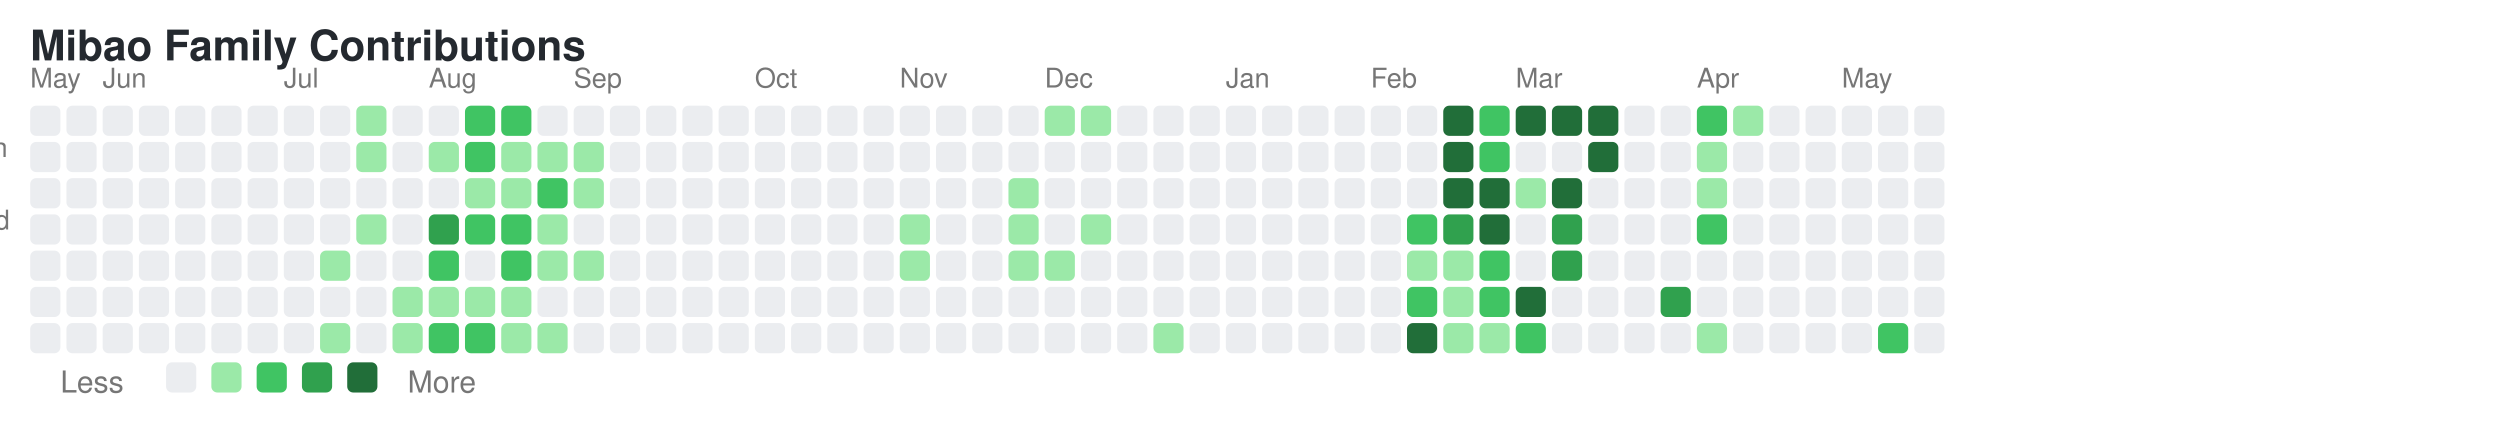
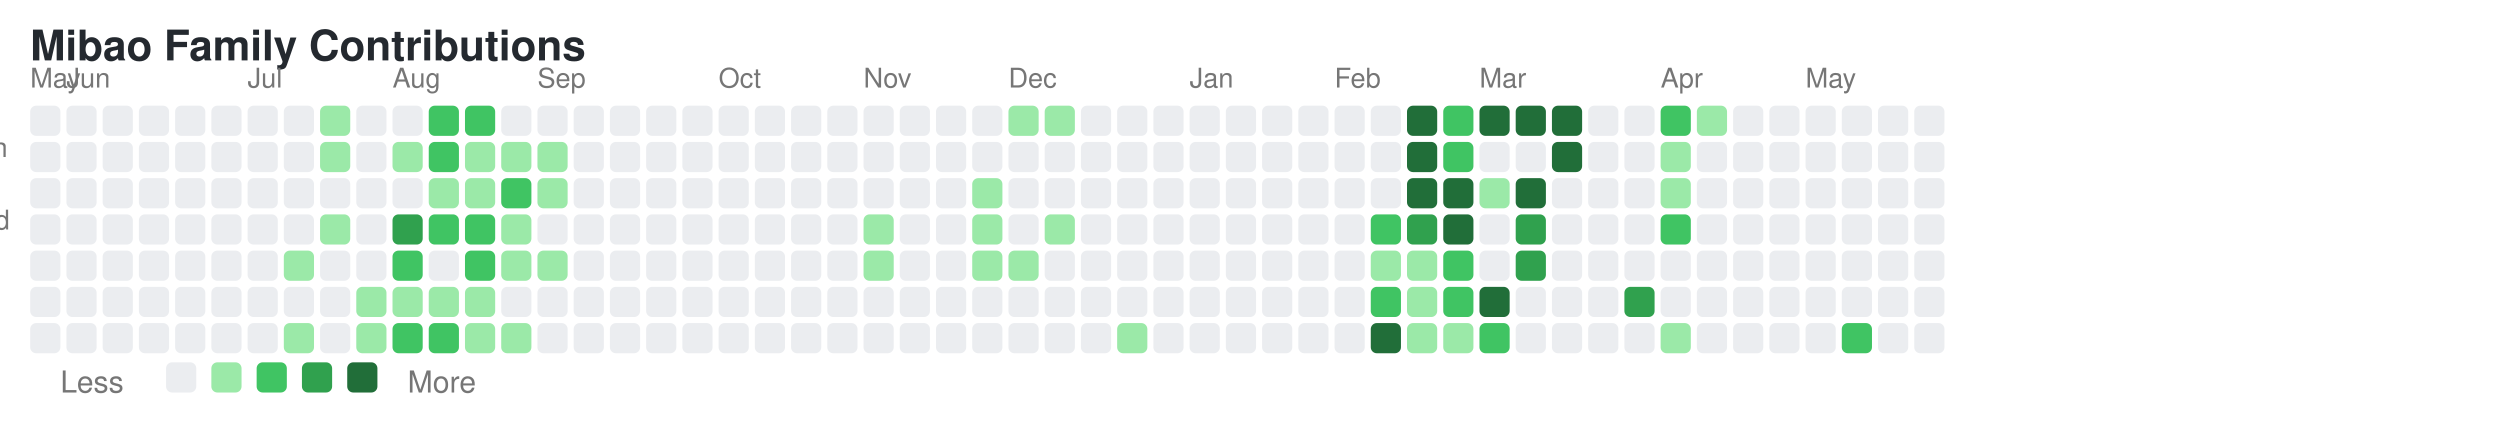
<svg xmlns="http://www.w3.org/2000/svg" width="828" height="140">
  <text x="10" y="20" font-family="-apple-system, BlinkMacSystemFont, Segoe UI, Helvetica, Arial, sans-serif" font-size="14" font-weight="600" fill="#24292f">Mibao Family Contributions</text>
  <g transform="translate(10, 35)">
    <text x="0" y="-6" font-family="-apple-system, BlinkMacSystemFont, Segoe UI, Helvetica, Arial, sans-serif" font-size="9" fill="#767676">May</text>
-     <text x="24" y="-6" font-family="-apple-system, BlinkMacSystemFont, Segoe UI, Helvetica, Arial, sans-serif" font-size="9" fill="#767676">Jun</text>
-     <text x="84" y="-6" font-family="-apple-system, BlinkMacSystemFont, Segoe UI, Helvetica, Arial, sans-serif" font-size="9" fill="#767676">Jul</text>
-     <text x="132" y="-6" font-family="-apple-system, BlinkMacSystemFont, Segoe UI, Helvetica, Arial, sans-serif" font-size="9" fill="#767676">Aug</text>
-     <text x="180" y="-6" font-family="-apple-system, BlinkMacSystemFont, Segoe UI, Helvetica, Arial, sans-serif" font-size="9" fill="#767676">Sep</text>
-     <text x="240" y="-6" font-family="-apple-system, BlinkMacSystemFont, Segoe UI, Helvetica, Arial, sans-serif" font-size="9" fill="#767676">Oct</text>
-     <text x="288" y="-6" font-family="-apple-system, BlinkMacSystemFont, Segoe UI, Helvetica, Arial, sans-serif" font-size="9" fill="#767676">Nov</text>
-     <text x="336" y="-6" font-family="-apple-system, BlinkMacSystemFont, Segoe UI, Helvetica, Arial, sans-serif" font-size="9" fill="#767676">Dec</text>
-     <text x="396" y="-6" font-family="-apple-system, BlinkMacSystemFont, Segoe UI, Helvetica, Arial, sans-serif" font-size="9" fill="#767676">Jan</text>
-     <text x="444" y="-6" font-family="-apple-system, BlinkMacSystemFont, Segoe UI, Helvetica, Arial, sans-serif" font-size="9" fill="#767676">Feb</text>
-     <text x="492" y="-6" font-family="-apple-system, BlinkMacSystemFont, Segoe UI, Helvetica, Arial, sans-serif" font-size="9" fill="#767676">Mar</text>
-     <text x="552" y="-6" font-family="-apple-system, BlinkMacSystemFont, Segoe UI, Helvetica, Arial, sans-serif" font-size="9" fill="#767676">Apr</text>
-     <text x="600" y="-6" font-family="-apple-system, BlinkMacSystemFont, Segoe UI, Helvetica, Arial, sans-serif" font-size="9" fill="#767676">May</text>
+     <text x="12" y="-6" font-family="-apple-system, BlinkMacSystemFont, Segoe UI, Helvetica, Arial, sans-serif" font-size="9" fill="#767676">Jun</text>
+     <text x="72" y="-6" font-family="-apple-system, BlinkMacSystemFont, Segoe UI, Helvetica, Arial, sans-serif" font-size="9" fill="#767676">Jul</text>
+     <text x="120" y="-6" font-family="-apple-system, BlinkMacSystemFont, Segoe UI, Helvetica, Arial, sans-serif" font-size="9" fill="#767676">Aug</text>
+     <text x="168" y="-6" font-family="-apple-system, BlinkMacSystemFont, Segoe UI, Helvetica, Arial, sans-serif" font-size="9" fill="#767676">Sep</text>
+     <text x="228" y="-6" font-family="-apple-system, BlinkMacSystemFont, Segoe UI, Helvetica, Arial, sans-serif" font-size="9" fill="#767676">Oct</text>
+     <text x="276" y="-6" font-family="-apple-system, BlinkMacSystemFont, Segoe UI, Helvetica, Arial, sans-serif" font-size="9" fill="#767676">Nov</text>
+     <text x="324" y="-6" font-family="-apple-system, BlinkMacSystemFont, Segoe UI, Helvetica, Arial, sans-serif" font-size="9" fill="#767676">Dec</text>
+     <text x="384" y="-6" font-family="-apple-system, BlinkMacSystemFont, Segoe UI, Helvetica, Arial, sans-serif" font-size="9" fill="#767676">Jan</text>
+     <text x="432" y="-6" font-family="-apple-system, BlinkMacSystemFont, Segoe UI, Helvetica, Arial, sans-serif" font-size="9" fill="#767676">Feb</text>
+     <text x="480" y="-6" font-family="-apple-system, BlinkMacSystemFont, Segoe UI, Helvetica, Arial, sans-serif" font-size="9" fill="#767676">Mar</text>
+     <text x="540" y="-6" font-family="-apple-system, BlinkMacSystemFont, Segoe UI, Helvetica, Arial, sans-serif" font-size="9" fill="#767676">Apr</text>
+     <text x="588" y="-6" font-family="-apple-system, BlinkMacSystemFont, Segoe UI, Helvetica, Arial, sans-serif" font-size="9" fill="#767676">May</text>
    <text x="-25" y="17.0" font-family="-apple-system, BlinkMacSystemFont, Segoe UI, Helvetica, Arial, sans-serif" font-size="9" fill="#767676">Mon</text>
    <text x="-25" y="41.0" font-family="-apple-system, BlinkMacSystemFont, Segoe UI, Helvetica, Arial, sans-serif" font-size="9" fill="#767676">Wed</text>
    <text x="-25" y="65.0" font-family="-apple-system, BlinkMacSystemFont, Segoe UI, Helvetica, Arial, sans-serif" font-size="9" fill="#767676">Fri</text>
    <rect x="0" y="0" width="10" height="10" fill="#ebedf0" rx="2" />
    <rect x="0" y="12" width="10" height="10" fill="#ebedf0" rx="2" />
    <rect x="0" y="24" width="10" height="10" fill="#ebedf0" rx="2" />
    <rect x="0" y="36" width="10" height="10" fill="#ebedf0" rx="2" />
    <rect x="0" y="48" width="10" height="10" fill="#ebedf0" rx="2" />
    <rect x="0" y="60" width="10" height="10" fill="#ebedf0" rx="2" />
    <rect x="0" y="72" width="10" height="10" fill="#ebedf0" rx="2" />
    <rect x="12" y="0" width="10" height="10" fill="#ebedf0" rx="2" />
    <rect x="12" y="12" width="10" height="10" fill="#ebedf0" rx="2" />
    <rect x="12" y="24" width="10" height="10" fill="#ebedf0" rx="2" />
    <rect x="12" y="36" width="10" height="10" fill="#ebedf0" rx="2" />
    <rect x="12" y="48" width="10" height="10" fill="#ebedf0" rx="2" />
    <rect x="12" y="60" width="10" height="10" fill="#ebedf0" rx="2" />
    <rect x="12" y="72" width="10" height="10" fill="#ebedf0" rx="2" />
    <rect x="24" y="0" width="10" height="10" fill="#ebedf0" rx="2" />
    <rect x="24" y="12" width="10" height="10" fill="#ebedf0" rx="2" />
    <rect x="24" y="24" width="10" height="10" fill="#ebedf0" rx="2" />
    <rect x="24" y="36" width="10" height="10" fill="#ebedf0" rx="2" />
    <rect x="24" y="48" width="10" height="10" fill="#ebedf0" rx="2" />
    <rect x="24" y="60" width="10" height="10" fill="#ebedf0" rx="2" />
    <rect x="24" y="72" width="10" height="10" fill="#ebedf0" rx="2" />
    <rect x="36" y="0" width="10" height="10" fill="#ebedf0" rx="2" />
    <rect x="36" y="12" width="10" height="10" fill="#ebedf0" rx="2" />
    <rect x="36" y="24" width="10" height="10" fill="#ebedf0" rx="2" />
    <rect x="36" y="36" width="10" height="10" fill="#ebedf0" rx="2" />
    <rect x="36" y="48" width="10" height="10" fill="#ebedf0" rx="2" />
    <rect x="36" y="60" width="10" height="10" fill="#ebedf0" rx="2" />
    <rect x="36" y="72" width="10" height="10" fill="#ebedf0" rx="2" />
    <rect x="48" y="0" width="10" height="10" fill="#ebedf0" rx="2" />
    <rect x="48" y="12" width="10" height="10" fill="#ebedf0" rx="2" />
    <rect x="48" y="24" width="10" height="10" fill="#ebedf0" rx="2" />
    <rect x="48" y="36" width="10" height="10" fill="#ebedf0" rx="2" />
    <rect x="48" y="48" width="10" height="10" fill="#ebedf0" rx="2" />
    <rect x="48" y="60" width="10" height="10" fill="#ebedf0" rx="2" />
    <rect x="48" y="72" width="10" height="10" fill="#ebedf0" rx="2" />
    <rect x="60" y="0" width="10" height="10" fill="#ebedf0" rx="2" />
    <rect x="60" y="12" width="10" height="10" fill="#ebedf0" rx="2" />
    <rect x="60" y="24" width="10" height="10" fill="#ebedf0" rx="2" />
    <rect x="60" y="36" width="10" height="10" fill="#ebedf0" rx="2" />
    <rect x="60" y="48" width="10" height="10" fill="#ebedf0" rx="2" />
    <rect x="60" y="60" width="10" height="10" fill="#ebedf0" rx="2" />
    <rect x="60" y="72" width="10" height="10" fill="#ebedf0" rx="2" />
    <rect x="72" y="0" width="10" height="10" fill="#ebedf0" rx="2" />
    <rect x="72" y="12" width="10" height="10" fill="#ebedf0" rx="2" />
    <rect x="72" y="24" width="10" height="10" fill="#ebedf0" rx="2" />
    <rect x="72" y="36" width="10" height="10" fill="#ebedf0" rx="2" />
    <rect x="72" y="48" width="10" height="10" fill="#ebedf0" rx="2" />
    <rect x="72" y="60" width="10" height="10" fill="#ebedf0" rx="2" />
    <rect x="72" y="72" width="10" height="10" fill="#ebedf0" rx="2" />
    <rect x="84" y="0" width="10" height="10" fill="#ebedf0" rx="2" />
    <rect x="84" y="12" width="10" height="10" fill="#ebedf0" rx="2" />
    <rect x="84" y="24" width="10" height="10" fill="#ebedf0" rx="2" />
    <rect x="84" y="36" width="10" height="10" fill="#ebedf0" rx="2" />
-     <rect x="84" y="48" width="10" height="10" fill="#ebedf0" rx="2" />
+     <rect x="84" y="48" width="10" height="10" fill="#9be9a8" rx="2" />
    <rect x="84" y="60" width="10" height="10" fill="#ebedf0" rx="2" />
-     <rect x="84" y="72" width="10" height="10" fill="#ebedf0" rx="2" />
-     <rect x="96" y="0" width="10" height="10" fill="#ebedf0" rx="2" />
-     <rect x="96" y="12" width="10" height="10" fill="#ebedf0" rx="2" />
+     <rect x="84" y="72" width="10" height="10" fill="#9be9a8" rx="2" />
+     <rect x="96" y="0" width="10" height="10" fill="#9be9a8" rx="2" />
+     <rect x="96" y="12" width="10" height="10" fill="#9be9a8" rx="2" />
    <rect x="96" y="24" width="10" height="10" fill="#ebedf0" rx="2" />
-     <rect x="96" y="36" width="10" height="10" fill="#ebedf0" rx="2" />
-     <rect x="96" y="48" width="10" height="10" fill="#9be9a8" rx="2" />
+     <rect x="96" y="36" width="10" height="10" fill="#9be9a8" rx="2" />
+     <rect x="96" y="48" width="10" height="10" fill="#ebedf0" rx="2" />
    <rect x="96" y="60" width="10" height="10" fill="#ebedf0" rx="2" />
-     <rect x="96" y="72" width="10" height="10" fill="#9be9a8" rx="2" />
-     <rect x="108" y="0" width="10" height="10" fill="#9be9a8" rx="2" />
-     <rect x="108" y="12" width="10" height="10" fill="#9be9a8" rx="2" />
+     <rect x="96" y="72" width="10" height="10" fill="#ebedf0" rx="2" />
+     <rect x="108" y="0" width="10" height="10" fill="#ebedf0" rx="2" />
+     <rect x="108" y="12" width="10" height="10" fill="#ebedf0" rx="2" />
    <rect x="108" y="24" width="10" height="10" fill="#ebedf0" rx="2" />
-     <rect x="108" y="36" width="10" height="10" fill="#9be9a8" rx="2" />
+     <rect x="108" y="36" width="10" height="10" fill="#ebedf0" rx="2" />
    <rect x="108" y="48" width="10" height="10" fill="#ebedf0" rx="2" />
-     <rect x="108" y="60" width="10" height="10" fill="#ebedf0" rx="2" />
-     <rect x="108" y="72" width="10" height="10" fill="#ebedf0" rx="2" />
+     <rect x="108" y="60" width="10" height="10" fill="#9be9a8" rx="2" />
+     <rect x="108" y="72" width="10" height="10" fill="#9be9a8" rx="2" />
    <rect x="120" y="0" width="10" height="10" fill="#ebedf0" rx="2" />
-     <rect x="120" y="12" width="10" height="10" fill="#ebedf0" rx="2" />
+     <rect x="120" y="12" width="10" height="10" fill="#9be9a8" rx="2" />
    <rect x="120" y="24" width="10" height="10" fill="#ebedf0" rx="2" />
-     <rect x="120" y="36" width="10" height="10" fill="#ebedf0" rx="2" />
-     <rect x="120" y="48" width="10" height="10" fill="#ebedf0" rx="2" />
+     <rect x="120" y="36" width="10" height="10" fill="#30a14e" rx="2" />
+     <rect x="120" y="48" width="10" height="10" fill="#40c463" rx="2" />
    <rect x="120" y="60" width="10" height="10" fill="#9be9a8" rx="2" />
-     <rect x="120" y="72" width="10" height="10" fill="#9be9a8" rx="2" />
-     <rect x="132" y="0" width="10" height="10" fill="#ebedf0" rx="2" />
-     <rect x="132" y="12" width="10" height="10" fill="#9be9a8" rx="2" />
-     <rect x="132" y="24" width="10" height="10" fill="#ebedf0" rx="2" />
-     <rect x="132" y="36" width="10" height="10" fill="#30a14e" rx="2" />
-     <rect x="132" y="48" width="10" height="10" fill="#40c463" rx="2" />
+     <rect x="120" y="72" width="10" height="10" fill="#40c463" rx="2" />
+     <rect x="132" y="0" width="10" height="10" fill="#40c463" rx="2" />
+     <rect x="132" y="12" width="10" height="10" fill="#40c463" rx="2" />
+     <rect x="132" y="24" width="10" height="10" fill="#9be9a8" rx="2" />
+     <rect x="132" y="36" width="10" height="10" fill="#40c463" rx="2" />
+     <rect x="132" y="48" width="10" height="10" fill="#ebedf0" rx="2" />
    <rect x="132" y="60" width="10" height="10" fill="#9be9a8" rx="2" />
    <rect x="132" y="72" width="10" height="10" fill="#40c463" rx="2" />
    <rect x="144" y="0" width="10" height="10" fill="#40c463" rx="2" />
-     <rect x="144" y="12" width="10" height="10" fill="#40c463" rx="2" />
+     <rect x="144" y="12" width="10" height="10" fill="#9be9a8" rx="2" />
    <rect x="144" y="24" width="10" height="10" fill="#9be9a8" rx="2" />
    <rect x="144" y="36" width="10" height="10" fill="#40c463" rx="2" />
-     <rect x="144" y="48" width="10" height="10" fill="#ebedf0" rx="2" />
+     <rect x="144" y="48" width="10" height="10" fill="#40c463" rx="2" />
    <rect x="144" y="60" width="10" height="10" fill="#9be9a8" rx="2" />
-     <rect x="144" y="72" width="10" height="10" fill="#40c463" rx="2" />
-     <rect x="156" y="0" width="10" height="10" fill="#40c463" rx="2" />
+     <rect x="144" y="72" width="10" height="10" fill="#9be9a8" rx="2" />
+     <rect x="156" y="0" width="10" height="10" fill="#ebedf0" rx="2" />
    <rect x="156" y="12" width="10" height="10" fill="#9be9a8" rx="2" />
-     <rect x="156" y="24" width="10" height="10" fill="#9be9a8" rx="2" />
-     <rect x="156" y="36" width="10" height="10" fill="#40c463" rx="2" />
-     <rect x="156" y="48" width="10" height="10" fill="#40c463" rx="2" />
-     <rect x="156" y="60" width="10" height="10" fill="#9be9a8" rx="2" />
+     <rect x="156" y="24" width="10" height="10" fill="#40c463" rx="2" />
+     <rect x="156" y="36" width="10" height="10" fill="#9be9a8" rx="2" />
+     <rect x="156" y="48" width="10" height="10" fill="#9be9a8" rx="2" />
+     <rect x="156" y="60" width="10" height="10" fill="#ebedf0" rx="2" />
    <rect x="156" y="72" width="10" height="10" fill="#9be9a8" rx="2" />
    <rect x="168" y="0" width="10" height="10" fill="#ebedf0" rx="2" />
    <rect x="168" y="12" width="10" height="10" fill="#9be9a8" rx="2" />
-     <rect x="168" y="24" width="10" height="10" fill="#40c463" rx="2" />
-     <rect x="168" y="36" width="10" height="10" fill="#9be9a8" rx="2" />
+     <rect x="168" y="24" width="10" height="10" fill="#9be9a8" rx="2" />
+     <rect x="168" y="36" width="10" height="10" fill="#ebedf0" rx="2" />
    <rect x="168" y="48" width="10" height="10" fill="#9be9a8" rx="2" />
    <rect x="168" y="60" width="10" height="10" fill="#ebedf0" rx="2" />
-     <rect x="168" y="72" width="10" height="10" fill="#9be9a8" rx="2" />
+     <rect x="168" y="72" width="10" height="10" fill="#ebedf0" rx="2" />
    <rect x="180" y="0" width="10" height="10" fill="#ebedf0" rx="2" />
-     <rect x="180" y="12" width="10" height="10" fill="#9be9a8" rx="2" />
-     <rect x="180" y="24" width="10" height="10" fill="#9be9a8" rx="2" />
+     <rect x="180" y="12" width="10" height="10" fill="#ebedf0" rx="2" />
+     <rect x="180" y="24" width="10" height="10" fill="#ebedf0" rx="2" />
    <rect x="180" y="36" width="10" height="10" fill="#ebedf0" rx="2" />
-     <rect x="180" y="48" width="10" height="10" fill="#9be9a8" rx="2" />
+     <rect x="180" y="48" width="10" height="10" fill="#ebedf0" rx="2" />
    <rect x="180" y="60" width="10" height="10" fill="#ebedf0" rx="2" />
    <rect x="180" y="72" width="10" height="10" fill="#ebedf0" rx="2" />
    <rect x="192" y="0" width="10" height="10" fill="#ebedf0" rx="2" />
    <rect x="192" y="12" width="10" height="10" fill="#ebedf0" rx="2" />
    <rect x="192" y="24" width="10" height="10" fill="#ebedf0" rx="2" />
    <rect x="192" y="36" width="10" height="10" fill="#ebedf0" rx="2" />
    <rect x="192" y="48" width="10" height="10" fill="#ebedf0" rx="2" />
    <rect x="192" y="60" width="10" height="10" fill="#ebedf0" rx="2" />
    <rect x="192" y="72" width="10" height="10" fill="#ebedf0" rx="2" />
    <rect x="204" y="0" width="10" height="10" fill="#ebedf0" rx="2" />
    <rect x="204" y="12" width="10" height="10" fill="#ebedf0" rx="2" />
    <rect x="204" y="24" width="10" height="10" fill="#ebedf0" rx="2" />
    <rect x="204" y="36" width="10" height="10" fill="#ebedf0" rx="2" />
    <rect x="204" y="48" width="10" height="10" fill="#ebedf0" rx="2" />
    <rect x="204" y="60" width="10" height="10" fill="#ebedf0" rx="2" />
    <rect x="204" y="72" width="10" height="10" fill="#ebedf0" rx="2" />
    <rect x="216" y="0" width="10" height="10" fill="#ebedf0" rx="2" />
    <rect x="216" y="12" width="10" height="10" fill="#ebedf0" rx="2" />
    <rect x="216" y="24" width="10" height="10" fill="#ebedf0" rx="2" />
    <rect x="216" y="36" width="10" height="10" fill="#ebedf0" rx="2" />
    <rect x="216" y="48" width="10" height="10" fill="#ebedf0" rx="2" />
    <rect x="216" y="60" width="10" height="10" fill="#ebedf0" rx="2" />
    <rect x="216" y="72" width="10" height="10" fill="#ebedf0" rx="2" />
    <rect x="228" y="0" width="10" height="10" fill="#ebedf0" rx="2" />
    <rect x="228" y="12" width="10" height="10" fill="#ebedf0" rx="2" />
    <rect x="228" y="24" width="10" height="10" fill="#ebedf0" rx="2" />
    <rect x="228" y="36" width="10" height="10" fill="#ebedf0" rx="2" />
    <rect x="228" y="48" width="10" height="10" fill="#ebedf0" rx="2" />
    <rect x="228" y="60" width="10" height="10" fill="#ebedf0" rx="2" />
    <rect x="228" y="72" width="10" height="10" fill="#ebedf0" rx="2" />
    <rect x="240" y="0" width="10" height="10" fill="#ebedf0" rx="2" />
    <rect x="240" y="12" width="10" height="10" fill="#ebedf0" rx="2" />
    <rect x="240" y="24" width="10" height="10" fill="#ebedf0" rx="2" />
    <rect x="240" y="36" width="10" height="10" fill="#ebedf0" rx="2" />
    <rect x="240" y="48" width="10" height="10" fill="#ebedf0" rx="2" />
    <rect x="240" y="60" width="10" height="10" fill="#ebedf0" rx="2" />
    <rect x="240" y="72" width="10" height="10" fill="#ebedf0" rx="2" />
    <rect x="252" y="0" width="10" height="10" fill="#ebedf0" rx="2" />
    <rect x="252" y="12" width="10" height="10" fill="#ebedf0" rx="2" />
    <rect x="252" y="24" width="10" height="10" fill="#ebedf0" rx="2" />
    <rect x="252" y="36" width="10" height="10" fill="#ebedf0" rx="2" />
    <rect x="252" y="48" width="10" height="10" fill="#ebedf0" rx="2" />
    <rect x="252" y="60" width="10" height="10" fill="#ebedf0" rx="2" />
    <rect x="252" y="72" width="10" height="10" fill="#ebedf0" rx="2" />
    <rect x="264" y="0" width="10" height="10" fill="#ebedf0" rx="2" />
    <rect x="264" y="12" width="10" height="10" fill="#ebedf0" rx="2" />
    <rect x="264" y="24" width="10" height="10" fill="#ebedf0" rx="2" />
    <rect x="264" y="36" width="10" height="10" fill="#ebedf0" rx="2" />
    <rect x="264" y="48" width="10" height="10" fill="#ebedf0" rx="2" />
    <rect x="264" y="60" width="10" height="10" fill="#ebedf0" rx="2" />
    <rect x="264" y="72" width="10" height="10" fill="#ebedf0" rx="2" />
    <rect x="276" y="0" width="10" height="10" fill="#ebedf0" rx="2" />
    <rect x="276" y="12" width="10" height="10" fill="#ebedf0" rx="2" />
    <rect x="276" y="24" width="10" height="10" fill="#ebedf0" rx="2" />
-     <rect x="276" y="36" width="10" height="10" fill="#ebedf0" rx="2" />
-     <rect x="276" y="48" width="10" height="10" fill="#ebedf0" rx="2" />
+     <rect x="276" y="36" width="10" height="10" fill="#9be9a8" rx="2" />
+     <rect x="276" y="48" width="10" height="10" fill="#9be9a8" rx="2" />
    <rect x="276" y="60" width="10" height="10" fill="#ebedf0" rx="2" />
    <rect x="276" y="72" width="10" height="10" fill="#ebedf0" rx="2" />
    <rect x="288" y="0" width="10" height="10" fill="#ebedf0" rx="2" />
    <rect x="288" y="12" width="10" height="10" fill="#ebedf0" rx="2" />
    <rect x="288" y="24" width="10" height="10" fill="#ebedf0" rx="2" />
-     <rect x="288" y="36" width="10" height="10" fill="#9be9a8" rx="2" />
-     <rect x="288" y="48" width="10" height="10" fill="#9be9a8" rx="2" />
+     <rect x="288" y="36" width="10" height="10" fill="#ebedf0" rx="2" />
+     <rect x="288" y="48" width="10" height="10" fill="#ebedf0" rx="2" />
    <rect x="288" y="60" width="10" height="10" fill="#ebedf0" rx="2" />
    <rect x="288" y="72" width="10" height="10" fill="#ebedf0" rx="2" />
    <rect x="300" y="0" width="10" height="10" fill="#ebedf0" rx="2" />
    <rect x="300" y="12" width="10" height="10" fill="#ebedf0" rx="2" />
    <rect x="300" y="24" width="10" height="10" fill="#ebedf0" rx="2" />
    <rect x="300" y="36" width="10" height="10" fill="#ebedf0" rx="2" />
    <rect x="300" y="48" width="10" height="10" fill="#ebedf0" rx="2" />
    <rect x="300" y="60" width="10" height="10" fill="#ebedf0" rx="2" />
    <rect x="300" y="72" width="10" height="10" fill="#ebedf0" rx="2" />
    <rect x="312" y="0" width="10" height="10" fill="#ebedf0" rx="2" />
    <rect x="312" y="12" width="10" height="10" fill="#ebedf0" rx="2" />
-     <rect x="312" y="24" width="10" height="10" fill="#ebedf0" rx="2" />
-     <rect x="312" y="36" width="10" height="10" fill="#ebedf0" rx="2" />
-     <rect x="312" y="48" width="10" height="10" fill="#ebedf0" rx="2" />
+     <rect x="312" y="24" width="10" height="10" fill="#9be9a8" rx="2" />
+     <rect x="312" y="36" width="10" height="10" fill="#9be9a8" rx="2" />
+     <rect x="312" y="48" width="10" height="10" fill="#9be9a8" rx="2" />
    <rect x="312" y="60" width="10" height="10" fill="#ebedf0" rx="2" />
    <rect x="312" y="72" width="10" height="10" fill="#ebedf0" rx="2" />
-     <rect x="324" y="0" width="10" height="10" fill="#ebedf0" rx="2" />
+     <rect x="324" y="0" width="10" height="10" fill="#9be9a8" rx="2" />
    <rect x="324" y="12" width="10" height="10" fill="#ebedf0" rx="2" />
-     <rect x="324" y="24" width="10" height="10" fill="#9be9a8" rx="2" />
-     <rect x="324" y="36" width="10" height="10" fill="#9be9a8" rx="2" />
+     <rect x="324" y="24" width="10" height="10" fill="#ebedf0" rx="2" />
+     <rect x="324" y="36" width="10" height="10" fill="#ebedf0" rx="2" />
    <rect x="324" y="48" width="10" height="10" fill="#9be9a8" rx="2" />
    <rect x="324" y="60" width="10" height="10" fill="#ebedf0" rx="2" />
    <rect x="324" y="72" width="10" height="10" fill="#ebedf0" rx="2" />
    <rect x="336" y="0" width="10" height="10" fill="#9be9a8" rx="2" />
    <rect x="336" y="12" width="10" height="10" fill="#ebedf0" rx="2" />
    <rect x="336" y="24" width="10" height="10" fill="#ebedf0" rx="2" />
-     <rect x="336" y="36" width="10" height="10" fill="#ebedf0" rx="2" />
-     <rect x="336" y="48" width="10" height="10" fill="#9be9a8" rx="2" />
+     <rect x="336" y="36" width="10" height="10" fill="#9be9a8" rx="2" />
+     <rect x="336" y="48" width="10" height="10" fill="#ebedf0" rx="2" />
    <rect x="336" y="60" width="10" height="10" fill="#ebedf0" rx="2" />
    <rect x="336" y="72" width="10" height="10" fill="#ebedf0" rx="2" />
-     <rect x="348" y="0" width="10" height="10" fill="#9be9a8" rx="2" />
+     <rect x="348" y="0" width="10" height="10" fill="#ebedf0" rx="2" />
    <rect x="348" y="12" width="10" height="10" fill="#ebedf0" rx="2" />
    <rect x="348" y="24" width="10" height="10" fill="#ebedf0" rx="2" />
-     <rect x="348" y="36" width="10" height="10" fill="#9be9a8" rx="2" />
+     <rect x="348" y="36" width="10" height="10" fill="#ebedf0" rx="2" />
    <rect x="348" y="48" width="10" height="10" fill="#ebedf0" rx="2" />
    <rect x="348" y="60" width="10" height="10" fill="#ebedf0" rx="2" />
    <rect x="348" y="72" width="10" height="10" fill="#ebedf0" rx="2" />
    <rect x="360" y="0" width="10" height="10" fill="#ebedf0" rx="2" />
    <rect x="360" y="12" width="10" height="10" fill="#ebedf0" rx="2" />
    <rect x="360" y="24" width="10" height="10" fill="#ebedf0" rx="2" />
    <rect x="360" y="36" width="10" height="10" fill="#ebedf0" rx="2" />
    <rect x="360" y="48" width="10" height="10" fill="#ebedf0" rx="2" />
    <rect x="360" y="60" width="10" height="10" fill="#ebedf0" rx="2" />
-     <rect x="360" y="72" width="10" height="10" fill="#ebedf0" rx="2" />
+     <rect x="360" y="72" width="10" height="10" fill="#9be9a8" rx="2" />
    <rect x="372" y="0" width="10" height="10" fill="#ebedf0" rx="2" />
    <rect x="372" y="12" width="10" height="10" fill="#ebedf0" rx="2" />
    <rect x="372" y="24" width="10" height="10" fill="#ebedf0" rx="2" />
    <rect x="372" y="36" width="10" height="10" fill="#ebedf0" rx="2" />
    <rect x="372" y="48" width="10" height="10" fill="#ebedf0" rx="2" />
    <rect x="372" y="60" width="10" height="10" fill="#ebedf0" rx="2" />
-     <rect x="372" y="72" width="10" height="10" fill="#9be9a8" rx="2" />
+     <rect x="372" y="72" width="10" height="10" fill="#ebedf0" rx="2" />
    <rect x="384" y="0" width="10" height="10" fill="#ebedf0" rx="2" />
    <rect x="384" y="12" width="10" height="10" fill="#ebedf0" rx="2" />
    <rect x="384" y="24" width="10" height="10" fill="#ebedf0" rx="2" />
    <rect x="384" y="36" width="10" height="10" fill="#ebedf0" rx="2" />
    <rect x="384" y="48" width="10" height="10" fill="#ebedf0" rx="2" />
    <rect x="384" y="60" width="10" height="10" fill="#ebedf0" rx="2" />
    <rect x="384" y="72" width="10" height="10" fill="#ebedf0" rx="2" />
    <rect x="396" y="0" width="10" height="10" fill="#ebedf0" rx="2" />
    <rect x="396" y="12" width="10" height="10" fill="#ebedf0" rx="2" />
    <rect x="396" y="24" width="10" height="10" fill="#ebedf0" rx="2" />
    <rect x="396" y="36" width="10" height="10" fill="#ebedf0" rx="2" />
    <rect x="396" y="48" width="10" height="10" fill="#ebedf0" rx="2" />
    <rect x="396" y="60" width="10" height="10" fill="#ebedf0" rx="2" />
    <rect x="396" y="72" width="10" height="10" fill="#ebedf0" rx="2" />
    <rect x="408" y="0" width="10" height="10" fill="#ebedf0" rx="2" />
    <rect x="408" y="12" width="10" height="10" fill="#ebedf0" rx="2" />
    <rect x="408" y="24" width="10" height="10" fill="#ebedf0" rx="2" />
    <rect x="408" y="36" width="10" height="10" fill="#ebedf0" rx="2" />
    <rect x="408" y="48" width="10" height="10" fill="#ebedf0" rx="2" />
    <rect x="408" y="60" width="10" height="10" fill="#ebedf0" rx="2" />
    <rect x="408" y="72" width="10" height="10" fill="#ebedf0" rx="2" />
    <rect x="420" y="0" width="10" height="10" fill="#ebedf0" rx="2" />
    <rect x="420" y="12" width="10" height="10" fill="#ebedf0" rx="2" />
    <rect x="420" y="24" width="10" height="10" fill="#ebedf0" rx="2" />
    <rect x="420" y="36" width="10" height="10" fill="#ebedf0" rx="2" />
    <rect x="420" y="48" width="10" height="10" fill="#ebedf0" rx="2" />
    <rect x="420" y="60" width="10" height="10" fill="#ebedf0" rx="2" />
    <rect x="420" y="72" width="10" height="10" fill="#ebedf0" rx="2" />
    <rect x="432" y="0" width="10" height="10" fill="#ebedf0" rx="2" />
    <rect x="432" y="12" width="10" height="10" fill="#ebedf0" rx="2" />
    <rect x="432" y="24" width="10" height="10" fill="#ebedf0" rx="2" />
    <rect x="432" y="36" width="10" height="10" fill="#ebedf0" rx="2" />
    <rect x="432" y="48" width="10" height="10" fill="#ebedf0" rx="2" />
    <rect x="432" y="60" width="10" height="10" fill="#ebedf0" rx="2" />
    <rect x="432" y="72" width="10" height="10" fill="#ebedf0" rx="2" />
    <rect x="444" y="0" width="10" height="10" fill="#ebedf0" rx="2" />
    <rect x="444" y="12" width="10" height="10" fill="#ebedf0" rx="2" />
    <rect x="444" y="24" width="10" height="10" fill="#ebedf0" rx="2" />
-     <rect x="444" y="36" width="10" height="10" fill="#ebedf0" rx="2" />
-     <rect x="444" y="48" width="10" height="10" fill="#ebedf0" rx="2" />
-     <rect x="444" y="60" width="10" height="10" fill="#ebedf0" rx="2" />
-     <rect x="444" y="72" width="10" height="10" fill="#ebedf0" rx="2" />
-     <rect x="456" y="0" width="10" height="10" fill="#ebedf0" rx="2" />
-     <rect x="456" y="12" width="10" height="10" fill="#ebedf0" rx="2" />
-     <rect x="456" y="24" width="10" height="10" fill="#ebedf0" rx="2" />
-     <rect x="456" y="36" width="10" height="10" fill="#40c463" rx="2" />
+     <rect x="444" y="36" width="10" height="10" fill="#40c463" rx="2" />
+     <rect x="444" y="48" width="10" height="10" fill="#9be9a8" rx="2" />
+     <rect x="444" y="60" width="10" height="10" fill="#40c463" rx="2" />
+     <rect x="444" y="72" width="10" height="10" fill="#216e39" rx="2" />
+     <rect x="456" y="0" width="10" height="10" fill="#216e39" rx="2" />
+     <rect x="456" y="12" width="10" height="10" fill="#216e39" rx="2" />
+     <rect x="456" y="24" width="10" height="10" fill="#216e39" rx="2" />
+     <rect x="456" y="36" width="10" height="10" fill="#30a14e" rx="2" />
    <rect x="456" y="48" width="10" height="10" fill="#9be9a8" rx="2" />
-     <rect x="456" y="60" width="10" height="10" fill="#40c463" rx="2" />
-     <rect x="456" y="72" width="10" height="10" fill="#216e39" rx="2" />
-     <rect x="468" y="0" width="10" height="10" fill="#216e39" rx="2" />
-     <rect x="468" y="12" width="10" height="10" fill="#216e39" rx="2" />
+     <rect x="456" y="60" width="10" height="10" fill="#9be9a8" rx="2" />
+     <rect x="456" y="72" width="10" height="10" fill="#9be9a8" rx="2" />
+     <rect x="468" y="0" width="10" height="10" fill="#40c463" rx="2" />
+     <rect x="468" y="12" width="10" height="10" fill="#40c463" rx="2" />
    <rect x="468" y="24" width="10" height="10" fill="#216e39" rx="2" />
-     <rect x="468" y="36" width="10" height="10" fill="#30a14e" rx="2" />
-     <rect x="468" y="48" width="10" height="10" fill="#9be9a8" rx="2" />
-     <rect x="468" y="60" width="10" height="10" fill="#9be9a8" rx="2" />
+     <rect x="468" y="36" width="10" height="10" fill="#216e39" rx="2" />
+     <rect x="468" y="48" width="10" height="10" fill="#40c463" rx="2" />
+     <rect x="468" y="60" width="10" height="10" fill="#40c463" rx="2" />
    <rect x="468" y="72" width="10" height="10" fill="#9be9a8" rx="2" />
-     <rect x="480" y="0" width="10" height="10" fill="#40c463" rx="2" />
-     <rect x="480" y="12" width="10" height="10" fill="#40c463" rx="2" />
-     <rect x="480" y="24" width="10" height="10" fill="#216e39" rx="2" />
-     <rect x="480" y="36" width="10" height="10" fill="#216e39" rx="2" />
-     <rect x="480" y="48" width="10" height="10" fill="#40c463" rx="2" />
-     <rect x="480" y="60" width="10" height="10" fill="#40c463" rx="2" />
-     <rect x="480" y="72" width="10" height="10" fill="#9be9a8" rx="2" />
+     <rect x="480" y="0" width="10" height="10" fill="#216e39" rx="2" />
+     <rect x="480" y="12" width="10" height="10" fill="#ebedf0" rx="2" />
+     <rect x="480" y="24" width="10" height="10" fill="#9be9a8" rx="2" />
+     <rect x="480" y="36" width="10" height="10" fill="#ebedf0" rx="2" />
+     <rect x="480" y="48" width="10" height="10" fill="#ebedf0" rx="2" />
+     <rect x="480" y="60" width="10" height="10" fill="#216e39" rx="2" />
+     <rect x="480" y="72" width="10" height="10" fill="#40c463" rx="2" />
    <rect x="492" y="0" width="10" height="10" fill="#216e39" rx="2" />
    <rect x="492" y="12" width="10" height="10" fill="#ebedf0" rx="2" />
-     <rect x="492" y="24" width="10" height="10" fill="#9be9a8" rx="2" />
-     <rect x="492" y="36" width="10" height="10" fill="#ebedf0" rx="2" />
-     <rect x="492" y="48" width="10" height="10" fill="#ebedf0" rx="2" />
-     <rect x="492" y="60" width="10" height="10" fill="#216e39" rx="2" />
-     <rect x="492" y="72" width="10" height="10" fill="#40c463" rx="2" />
+     <rect x="492" y="24" width="10" height="10" fill="#216e39" rx="2" />
+     <rect x="492" y="36" width="10" height="10" fill="#30a14e" rx="2" />
+     <rect x="492" y="48" width="10" height="10" fill="#30a14e" rx="2" />
+     <rect x="492" y="60" width="10" height="10" fill="#ebedf0" rx="2" />
+     <rect x="492" y="72" width="10" height="10" fill="#ebedf0" rx="2" />
    <rect x="504" y="0" width="10" height="10" fill="#216e39" rx="2" />
-     <rect x="504" y="12" width="10" height="10" fill="#ebedf0" rx="2" />
-     <rect x="504" y="24" width="10" height="10" fill="#216e39" rx="2" />
-     <rect x="504" y="36" width="10" height="10" fill="#30a14e" rx="2" />
-     <rect x="504" y="48" width="10" height="10" fill="#30a14e" rx="2" />
+     <rect x="504" y="12" width="10" height="10" fill="#216e39" rx="2" />
+     <rect x="504" y="24" width="10" height="10" fill="#ebedf0" rx="2" />
+     <rect x="504" y="36" width="10" height="10" fill="#ebedf0" rx="2" />
+     <rect x="504" y="48" width="10" height="10" fill="#ebedf0" rx="2" />
    <rect x="504" y="60" width="10" height="10" fill="#ebedf0" rx="2" />
    <rect x="504" y="72" width="10" height="10" fill="#ebedf0" rx="2" />
-     <rect x="516" y="0" width="10" height="10" fill="#216e39" rx="2" />
-     <rect x="516" y="12" width="10" height="10" fill="#216e39" rx="2" />
+     <rect x="516" y="0" width="10" height="10" fill="#ebedf0" rx="2" />
+     <rect x="516" y="12" width="10" height="10" fill="#ebedf0" rx="2" />
    <rect x="516" y="24" width="10" height="10" fill="#ebedf0" rx="2" />
    <rect x="516" y="36" width="10" height="10" fill="#ebedf0" rx="2" />
    <rect x="516" y="48" width="10" height="10" fill="#ebedf0" rx="2" />
    <rect x="516" y="60" width="10" height="10" fill="#ebedf0" rx="2" />
    <rect x="516" y="72" width="10" height="10" fill="#ebedf0" rx="2" />
    <rect x="528" y="0" width="10" height="10" fill="#ebedf0" rx="2" />
    <rect x="528" y="12" width="10" height="10" fill="#ebedf0" rx="2" />
    <rect x="528" y="24" width="10" height="10" fill="#ebedf0" rx="2" />
    <rect x="528" y="36" width="10" height="10" fill="#ebedf0" rx="2" />
    <rect x="528" y="48" width="10" height="10" fill="#ebedf0" rx="2" />
-     <rect x="528" y="60" width="10" height="10" fill="#ebedf0" rx="2" />
+     <rect x="528" y="60" width="10" height="10" fill="#30a14e" rx="2" />
    <rect x="528" y="72" width="10" height="10" fill="#ebedf0" rx="2" />
-     <rect x="540" y="0" width="10" height="10" fill="#ebedf0" rx="2" />
-     <rect x="540" y="12" width="10" height="10" fill="#ebedf0" rx="2" />
-     <rect x="540" y="24" width="10" height="10" fill="#ebedf0" rx="2" />
-     <rect x="540" y="36" width="10" height="10" fill="#ebedf0" rx="2" />
+     <rect x="540" y="0" width="10" height="10" fill="#40c463" rx="2" />
+     <rect x="540" y="12" width="10" height="10" fill="#9be9a8" rx="2" />
+     <rect x="540" y="24" width="10" height="10" fill="#9be9a8" rx="2" />
+     <rect x="540" y="36" width="10" height="10" fill="#40c463" rx="2" />
    <rect x="540" y="48" width="10" height="10" fill="#ebedf0" rx="2" />
-     <rect x="540" y="60" width="10" height="10" fill="#30a14e" rx="2" />
-     <rect x="540" y="72" width="10" height="10" fill="#ebedf0" rx="2" />
-     <rect x="552" y="0" width="10" height="10" fill="#40c463" rx="2" />
-     <rect x="552" y="12" width="10" height="10" fill="#9be9a8" rx="2" />
-     <rect x="552" y="24" width="10" height="10" fill="#9be9a8" rx="2" />
-     <rect x="552" y="36" width="10" height="10" fill="#40c463" rx="2" />
+     <rect x="540" y="60" width="10" height="10" fill="#ebedf0" rx="2" />
+     <rect x="540" y="72" width="10" height="10" fill="#9be9a8" rx="2" />
+     <rect x="552" y="0" width="10" height="10" fill="#9be9a8" rx="2" />
+     <rect x="552" y="12" width="10" height="10" fill="#ebedf0" rx="2" />
+     <rect x="552" y="24" width="10" height="10" fill="#ebedf0" rx="2" />
+     <rect x="552" y="36" width="10" height="10" fill="#ebedf0" rx="2" />
    <rect x="552" y="48" width="10" height="10" fill="#ebedf0" rx="2" />
    <rect x="552" y="60" width="10" height="10" fill="#ebedf0" rx="2" />
-     <rect x="552" y="72" width="10" height="10" fill="#9be9a8" rx="2" />
-     <rect x="564" y="0" width="10" height="10" fill="#9be9a8" rx="2" />
+     <rect x="552" y="72" width="10" height="10" fill="#ebedf0" rx="2" />
+     <rect x="564" y="0" width="10" height="10" fill="#ebedf0" rx="2" />
    <rect x="564" y="12" width="10" height="10" fill="#ebedf0" rx="2" />
    <rect x="564" y="24" width="10" height="10" fill="#ebedf0" rx="2" />
    <rect x="564" y="36" width="10" height="10" fill="#ebedf0" rx="2" />
    <rect x="564" y="48" width="10" height="10" fill="#ebedf0" rx="2" />
    <rect x="564" y="60" width="10" height="10" fill="#ebedf0" rx="2" />
    <rect x="564" y="72" width="10" height="10" fill="#ebedf0" rx="2" />
    <rect x="576" y="0" width="10" height="10" fill="#ebedf0" rx="2" />
    <rect x="576" y="12" width="10" height="10" fill="#ebedf0" rx="2" />
    <rect x="576" y="24" width="10" height="10" fill="#ebedf0" rx="2" />
    <rect x="576" y="36" width="10" height="10" fill="#ebedf0" rx="2" />
    <rect x="576" y="48" width="10" height="10" fill="#ebedf0" rx="2" />
    <rect x="576" y="60" width="10" height="10" fill="#ebedf0" rx="2" />
    <rect x="576" y="72" width="10" height="10" fill="#ebedf0" rx="2" />
    <rect x="588" y="0" width="10" height="10" fill="#ebedf0" rx="2" />
    <rect x="588" y="12" width="10" height="10" fill="#ebedf0" rx="2" />
    <rect x="588" y="24" width="10" height="10" fill="#ebedf0" rx="2" />
    <rect x="588" y="36" width="10" height="10" fill="#ebedf0" rx="2" />
    <rect x="588" y="48" width="10" height="10" fill="#ebedf0" rx="2" />
    <rect x="588" y="60" width="10" height="10" fill="#ebedf0" rx="2" />
    <rect x="588" y="72" width="10" height="10" fill="#ebedf0" rx="2" />
    <rect x="600" y="0" width="10" height="10" fill="#ebedf0" rx="2" />
    <rect x="600" y="12" width="10" height="10" fill="#ebedf0" rx="2" />
    <rect x="600" y="24" width="10" height="10" fill="#ebedf0" rx="2" />
    <rect x="600" y="36" width="10" height="10" fill="#ebedf0" rx="2" />
    <rect x="600" y="48" width="10" height="10" fill="#ebedf0" rx="2" />
    <rect x="600" y="60" width="10" height="10" fill="#ebedf0" rx="2" />
-     <rect x="600" y="72" width="10" height="10" fill="#ebedf0" rx="2" />
+     <rect x="600" y="72" width="10" height="10" fill="#40c463" rx="2" />
    <rect x="612" y="0" width="10" height="10" fill="#ebedf0" rx="2" />
    <rect x="612" y="12" width="10" height="10" fill="#ebedf0" rx="2" />
    <rect x="612" y="24" width="10" height="10" fill="#ebedf0" rx="2" />
    <rect x="612" y="36" width="10" height="10" fill="#ebedf0" rx="2" />
    <rect x="612" y="48" width="10" height="10" fill="#ebedf0" rx="2" />
    <rect x="612" y="60" width="10" height="10" fill="#ebedf0" rx="2" />
-     <rect x="612" y="72" width="10" height="10" fill="#40c463" rx="2" />
+     <rect x="612" y="72" width="10" height="10" fill="#ebedf0" rx="2" />
    <rect x="624" y="0" width="10" height="10" fill="#ebedf0" rx="2" />
    <rect x="624" y="12" width="10" height="10" fill="#ebedf0" rx="2" />
    <rect x="624" y="24" width="10" height="10" fill="#ebedf0" rx="2" />
    <rect x="624" y="36" width="10" height="10" fill="#ebedf0" rx="2" />
    <rect x="624" y="48" width="10" height="10" fill="#ebedf0" rx="2" />
    <rect x="624" y="60" width="10" height="10" fill="#ebedf0" rx="2" />
    <rect x="624" y="72" width="10" height="10" fill="#ebedf0" rx="2" />
    <text x="10" y="95" font-family="-apple-system, BlinkMacSystemFont, Segoe UI, Helvetica, Arial, sans-serif" font-size="10" fill="#767676">Less</text>
    <rect x="45" y="85" width="10" height="10" fill="#ebedf0" rx="2" />
    <rect x="60" y="85" width="10" height="10" fill="#9be9a8" rx="2" />
    <rect x="75" y="85" width="10" height="10" fill="#40c463" rx="2" />
    <rect x="90" y="85" width="10" height="10" fill="#30a14e" rx="2" />
    <rect x="105" y="85" width="10" height="10" fill="#216e39" rx="2" />
    <text x="125" y="95" font-family="-apple-system, BlinkMacSystemFont, Segoe UI, Helvetica, Arial, sans-serif" font-size="10" fill="#767676">More</text>
  </g>
</svg>
